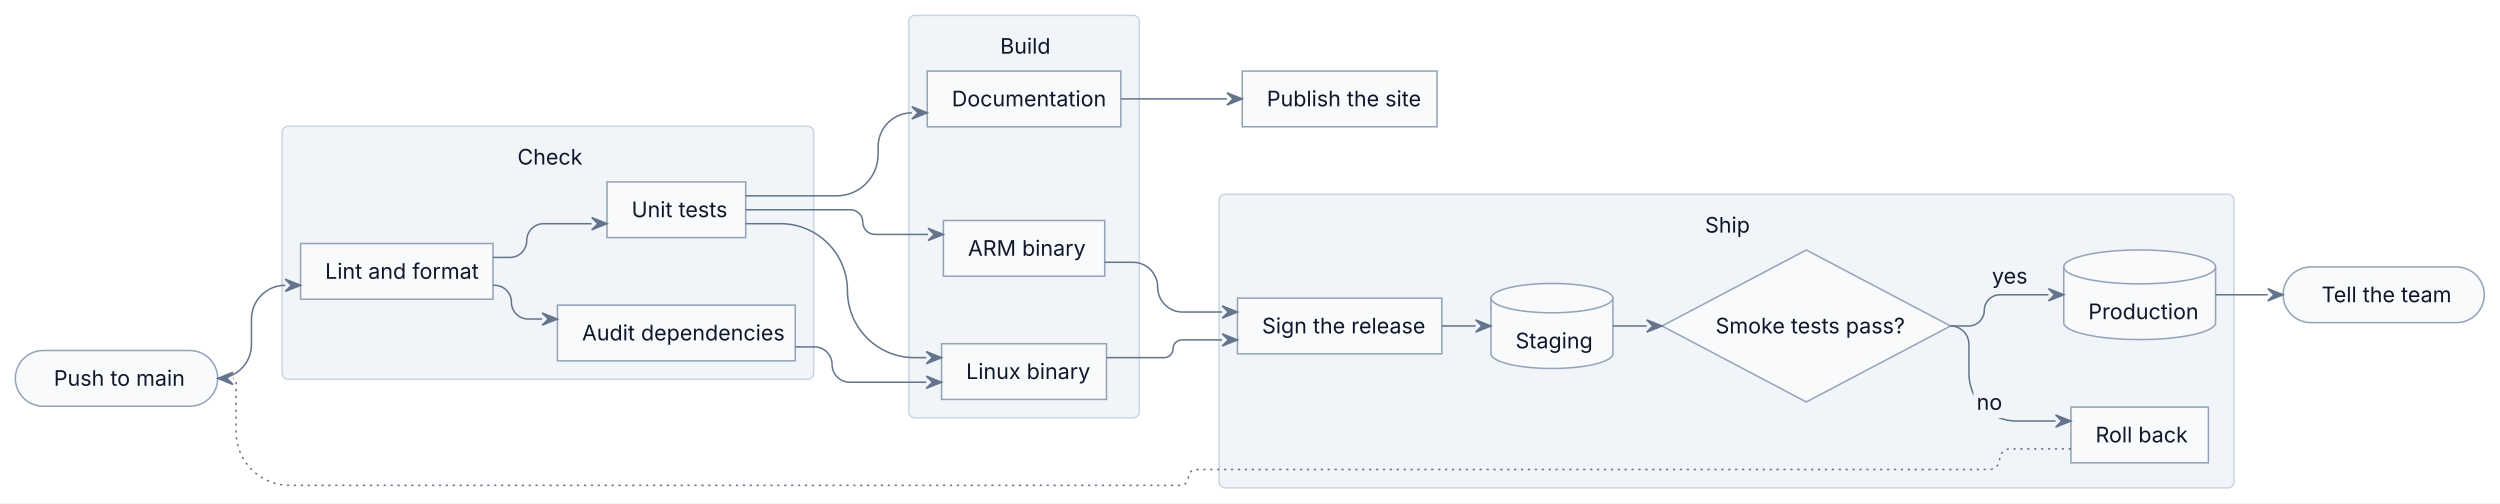
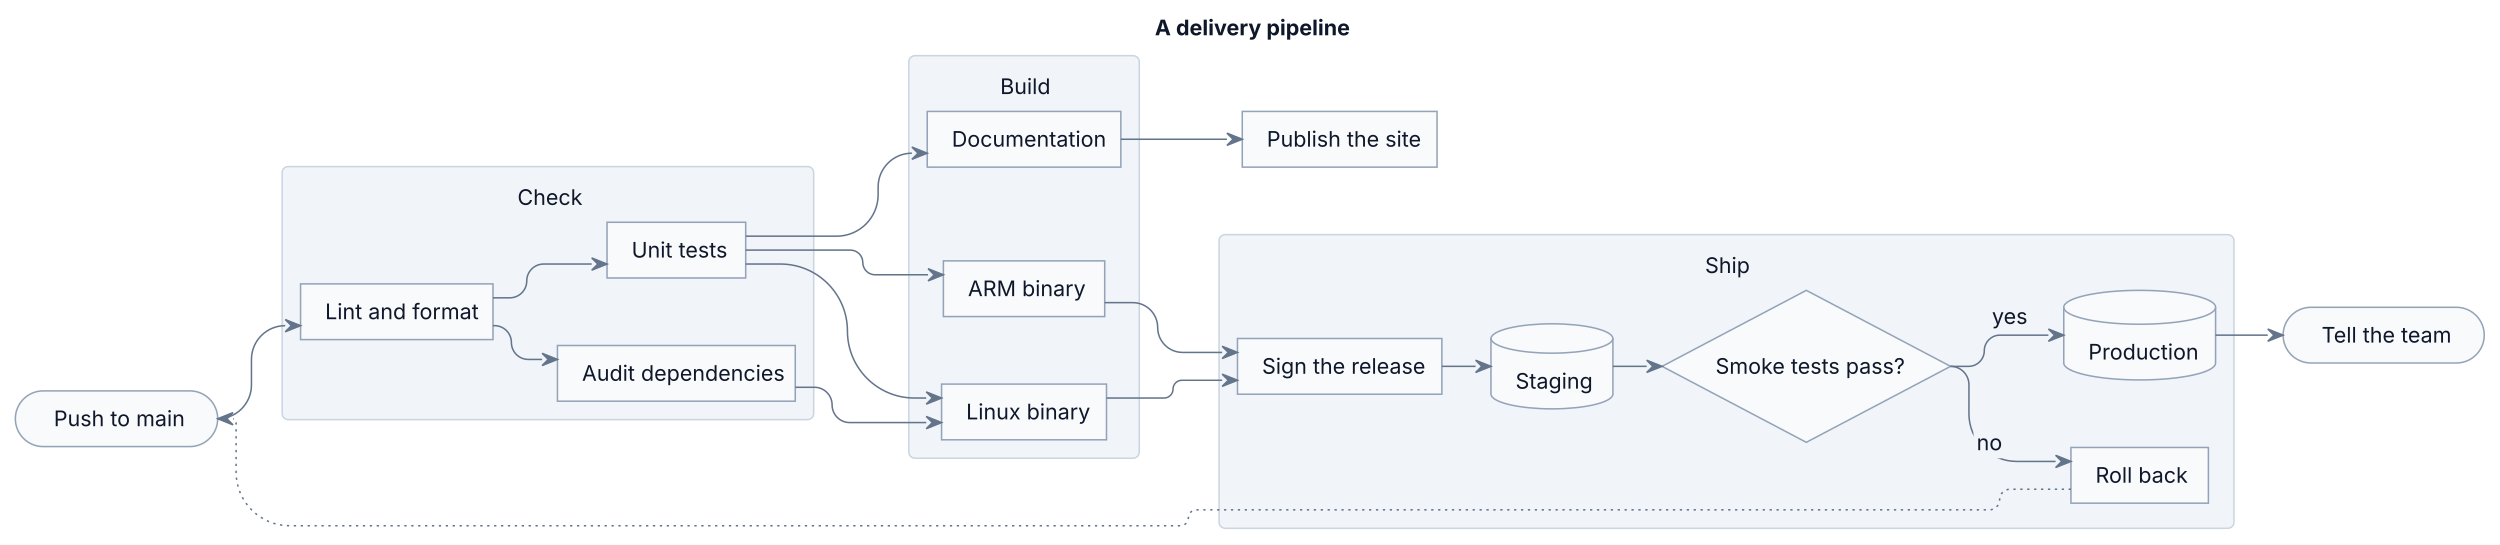
- <svg xmlns="http://www.w3.org/2000/svg" width="1629" height="328" viewBox="0 0 1629 328">
-   <rect x="0" y="0" width="1629" height="328" fill="#FFFFFF" />
-   <g transform="translate(10,10)">
+ <svg xmlns="http://www.w3.org/2000/svg" width="1629" height="355" viewBox="0 0 1629 355">
+   <rect x="0" y="0" width="1629" height="355" fill="#FFFFFF" />
+   <g transform="translate(10,36.3)">
    <g>
      <rect x="0" y="218.4" width="131.85" height="36.3" rx="18.15" ry="18.15" fill="#F8FAFC" stroke="#94A3B8" stroke-width="1" />
      <rect x="173.85" y="72.23" width="346.34" height="164.89" rx="4" ry="4" fill="#F1F5F9" stroke="#CBD5E1" stroke-width="1" />
      <rect x="185.85" y="148.68" width="125.38" height="36.3" fill="#F8FAFC" stroke="#94A3B8" stroke-width="1" />
      <rect x="385.54" y="108.53" width="90.35" height="36.3" fill="#F8FAFC" stroke="#94A3B8" stroke-width="1" />
      <rect x="353.23" y="188.82" width="154.96" height="36.3" fill="#F8FAFC" stroke="#94A3B8" stroke-width="1" />
      <rect x="582.19" y="0" width="150.15" height="262.27" rx="4" ry="4" fill="#F1F5F9" stroke="#CBD5E1" stroke-width="1" />
      <rect x="603.53" y="213.97" width="107.47" height="36.3" fill="#F8FAFC" stroke="#94A3B8" stroke-width="1" />
      <rect x="604.71" y="133.68" width="105.12" height="36.3" fill="#F8FAFC" stroke="#94A3B8" stroke-width="1" />
      <rect x="594.19" y="36.3" width="126.15" height="36.3" fill="#F8FAFC" stroke="#94A3B8" stroke-width="1" />
      <rect x="784.34" y="116.59" width="661.32" height="191.33" rx="4" ry="4" fill="#F1F5F9" stroke="#CBD5E1" stroke-width="1" />
      <rect x="796.34" y="184.26" width="133.16" height="36.3" fill="#F8FAFC" stroke="#94A3B8" stroke-width="1" />
      <path d="M961.51,184.26 A39.74,9.72 0 0 1 1040.98,184.26 L1040.98,220.55 A39.74,9.72 0 0 1 961.51,220.55 Z" fill="#F8FAFC" stroke="#94A3B8" stroke-width="1" />
      <path d="M961.51,184.26 A39.74,9.72 0 0 0 1040.98,184.26" fill="none" stroke="#94A3B8" stroke-width="1" />
      <polygon points="1166.97,152.89 1260.96,202.41 1166.97,251.92 1072.98,202.41" fill="#F8FAFC" stroke="#94A3B8" stroke-width="1" />
      <path d="M1334.75,163.93 A49.46,11.04 0 0 1 1433.67,163.93 L1433.67,200.23 A49.46,11.04 0 0 1 1334.75,200.23 Z" fill="#F8FAFC" stroke="#94A3B8" stroke-width="1" />
      <path d="M1334.75,163.93 A49.46,11.04 0 0 0 1433.67,163.93" fill="none" stroke="#94A3B8" stroke-width="1" />
      <rect x="1339.42" y="255.27" width="89.57" height="36.3" fill="#F8FAFC" stroke="#94A3B8" stroke-width="1" />
      <rect x="799.46" y="36.3" width="126.93" height="36.3" fill="#F8FAFC" stroke="#94A3B8" stroke-width="1" />
      <rect x="1477.67" y="163.93" width="131.07" height="36.3" rx="18.15" ry="18.15" fill="#F8FAFC" stroke="#94A3B8" stroke-width="1" />
      <path d="M131.85,236.55 L131.85,236.55 C144,236.55 153.85,226.7 153.85,214.55 L153.85,197.9 C153.85,185.75 163.7,175.9 175.85,175.9 L175.85,175.9" fill="none" stroke="#64748B" stroke-width="1" />
      <path d="M475.89,135.75 L498.54,135.75 C522.65,135.75 542.19,155.29 542.19,179.4 L542.19,179.4 C542.19,203.51 561.74,223.05 585.84,223.05 L593.53,223.05" fill="none" stroke="#64748B" stroke-width="1" />
      <path d="M475.89,126.68 L544.16,126.68 C548.6,126.68 552.19,130.28 552.19,134.71 L552.19,134.71 C552.19,139.15 555.79,142.75 560.23,142.75 L594.71,142.75" fill="none" stroke="#64748B" stroke-width="1" />
      <path d="M508.19,216.05 L520.69,216.05 C527.04,216.05 532.19,221.2 532.19,227.55 L532.19,227.55 C532.19,233.9 537.34,239.05 543.69,239.05 L593.53,239.05" fill="none" stroke="#64748B" stroke-width="1" />
      <path d="M475.89,117.6 L535.15,117.6 C550.09,117.6 562.19,105.5 562.19,90.56 L562.19,85.52 C562.19,73.37 572.04,63.52 584.19,63.52 L584.19,63.52" fill="none" stroke="#64748B" stroke-width="1" />
      <path d="M711.01,223.05 L748.56,223.05 C751.75,223.05 754.34,220.46 754.34,217.26 L754.34,217.26 C754.34,214.07 756.93,211.48 760.13,211.48 L786.34,211.48" fill="none" stroke="#64748B" stroke-width="1" />
      <path d="M709.83,160.9 L728.13,160.9 C737.08,160.9 744.34,168.16 744.34,177.12 L744.34,177.12 C744.34,186.07 751.6,193.33 760.56,193.33 L786.34,193.33" fill="none" stroke="#64748B" stroke-width="1" />
      <polyline points="720.34,54.44 789.46,54.44" fill="none" stroke="#64748B" stroke-width="1" />
      <path d="M1339.42,282.49 L1299.68,282.49 C1295.97,282.49 1292.96,285.5 1292.96,289.21 L1292.96,289.21 C1292.96,292.92 1289.96,295.92 1286.25,295.92 L769.52,295.92 C766.66,295.92 764.34,298.24 764.34,301.1 L764.34,301.1 C764.34,303.95 762.03,306.27 759.17,306.27 L178.71,306.27 C159.46,306.27 143.85,290.66 143.85,271.41 L143.85,238.55 C143.85,237.44 142.96,236.55 141.85,236.55 L141.85,236.55" fill="none" stroke="#64748B" stroke-width="1" stroke-dasharray="1.5,3" />
      <polyline points="1433.67,182.08 1467.67,182.08" fill="none" stroke="#64748B" stroke-width="1" />
      <path d="M311.23,157.75 L322.23,157.75 C328.31,157.75 333.23,152.83 333.23,146.75 L333.23,146.75 C333.23,140.68 338.16,135.75 344.23,135.75 L375.54,135.75" fill="none" stroke="#64748B" stroke-width="1" />
      <path d="M311.23,175.9 L312.23,175.9 C318.31,175.9 323.23,180.82 323.23,186.9 L323.23,186.9 C323.23,192.97 328.16,197.9 334.23,197.9 L343.23,197.9" fill="none" stroke="#64748B" stroke-width="1" />
      <polyline points="929.51,202.41 951.51,202.41" fill="none" stroke="#64748B" stroke-width="1" />
      <polyline points="1040.98,202.41 1062.98,202.41" fill="none" stroke="#64748B" stroke-width="1" />
      <path d="M1260.96,202.41 L1272.8,202.41 C1278.41,202.41 1282.96,197.86 1282.96,192.24 L1282.96,192.24 C1282.96,186.63 1287.51,182.08 1293.13,182.08 L1324.75,182.08" fill="none" stroke="#64748B" stroke-width="1" />
      <path d="M1260.96,202.41 L1260.96,202.41 C1267.59,202.41 1272.96,207.78 1272.96,214.41 L1272.96,233.38 C1272.96,250.48 1286.83,264.35 1303.93,264.35 L1329.42,264.35" fill="none" stroke="#64748B" stroke-width="1" />
    </g>
    <g>
      <text font-family="Inter, ui-sans-serif, system-ui, -apple-system, &quot;Segoe UI&quot;, &quot;DejaVu Sans&quot;, &quot;Liberation Sans&quot;, sans-serif, &quot;Noto Color Emoji&quot;, &quot;Apple Color Emoji&quot;, &quot;Segoe UI Emoji&quot;" xml:space="preserve">
        <tspan x="25.07" y="241.39" font-size="14" fill="#0F172A" textLength="81.7" lengthAdjust="spacing">Push to main</tspan>
      </text>
      <text font-family="Inter, ui-sans-serif, system-ui, -apple-system, &quot;Segoe UI&quot;, &quot;DejaVu Sans&quot;, &quot;Liberation Sans&quot;, sans-serif, &quot;Noto Color Emoji&quot;, &quot;Apple Color Emoji&quot;, &quot;Segoe UI Emoji&quot;" xml:space="preserve">
        <tspan x="327.18" y="97.22" font-size="14" fill="#0F172A" textLength="39.68" lengthAdjust="spacing">Check</tspan>
      </text>
      <text font-family="Inter, ui-sans-serif, system-ui, -apple-system, &quot;Segoe UI&quot;, &quot;DejaVu Sans&quot;, &quot;Liberation Sans&quot;, sans-serif, &quot;Noto Color Emoji&quot;, &quot;Apple Color Emoji&quot;, &quot;Segoe UI Emoji&quot;" xml:space="preserve">
        <tspan x="201.85" y="171.67" font-size="14" fill="#0F172A" textLength="93.38" lengthAdjust="spacing">Lint and format</tspan>
      </text>
      <text font-family="Inter, ui-sans-serif, system-ui, -apple-system, &quot;Segoe UI&quot;, &quot;DejaVu Sans&quot;, &quot;Liberation Sans&quot;, sans-serif, &quot;Noto Color Emoji&quot;, &quot;Apple Color Emoji&quot;, &quot;Segoe UI Emoji&quot;" xml:space="preserve">
        <tspan x="401.54" y="131.52" font-size="14" fill="#0F172A" textLength="58.35" lengthAdjust="spacing">Unit tests</tspan>
      </text>
      <text font-family="Inter, ui-sans-serif, system-ui, -apple-system, &quot;Segoe UI&quot;, &quot;DejaVu Sans&quot;, &quot;Liberation Sans&quot;, sans-serif, &quot;Noto Color Emoji&quot;, &quot;Apple Color Emoji&quot;, &quot;Segoe UI Emoji&quot;" xml:space="preserve">
        <tspan x="369.23" y="211.82" font-size="14" fill="#0F172A" textLength="122.96" lengthAdjust="spacing">Audit dependencies</tspan>
      </text>
      <text font-family="Inter, ui-sans-serif, system-ui, -apple-system, &quot;Segoe UI&quot;, &quot;DejaVu Sans&quot;, &quot;Liberation Sans&quot;, sans-serif, &quot;Noto Color Emoji&quot;, &quot;Apple Color Emoji&quot;, &quot;Segoe UI Emoji&quot;" xml:space="preserve">
        <tspan x="641.71" y="24.99" font-size="14" fill="#0F172A" textLength="31.12" lengthAdjust="spacing">Build</tspan>
      </text>
      <text font-family="Inter, ui-sans-serif, system-ui, -apple-system, &quot;Segoe UI&quot;, &quot;DejaVu Sans&quot;, &quot;Liberation Sans&quot;, sans-serif, &quot;Noto Color Emoji&quot;, &quot;Apple Color Emoji&quot;, &quot;Segoe UI Emoji&quot;" xml:space="preserve">
        <tspan x="619.53" y="236.97" font-size="14" fill="#0F172A" textLength="75.47" lengthAdjust="spacing">Linux binary</tspan>
      </text>
      <text font-family="Inter, ui-sans-serif, system-ui, -apple-system, &quot;Segoe UI&quot;, &quot;DejaVu Sans&quot;, &quot;Liberation Sans&quot;, sans-serif, &quot;Noto Color Emoji&quot;, &quot;Apple Color Emoji&quot;, &quot;Segoe UI Emoji&quot;" xml:space="preserve">
        <tspan x="620.71" y="156.67" font-size="14" fill="#0F172A" textLength="73.12" lengthAdjust="spacing">ARM binary</tspan>
      </text>
      <text font-family="Inter, ui-sans-serif, system-ui, -apple-system, &quot;Segoe UI&quot;, &quot;DejaVu Sans&quot;, &quot;Liberation Sans&quot;, sans-serif, &quot;Noto Color Emoji&quot;, &quot;Apple Color Emoji&quot;, &quot;Segoe UI Emoji&quot;" xml:space="preserve">
        <tspan x="610.19" y="59.29" font-size="14" fill="#0F172A" textLength="94.15" lengthAdjust="spacing">Documentation</tspan>
      </text>
      <text font-family="Inter, ui-sans-serif, system-ui, -apple-system, &quot;Segoe UI&quot;, &quot;DejaVu Sans&quot;, &quot;Liberation Sans&quot;, sans-serif, &quot;Noto Color Emoji&quot;, &quot;Apple Color Emoji&quot;, &quot;Segoe UI Emoji&quot;" xml:space="preserve">
        <tspan x="1101" y="141.58" font-size="14" fill="#0F172A" textLength="28.01" lengthAdjust="spacing">Ship</tspan>
      </text>
      <text font-family="Inter, ui-sans-serif, system-ui, -apple-system, &quot;Segoe UI&quot;, &quot;DejaVu Sans&quot;, &quot;Liberation Sans&quot;, sans-serif, &quot;Noto Color Emoji&quot;, &quot;Apple Color Emoji&quot;, &quot;Segoe UI Emoji&quot;" xml:space="preserve">
        <tspan x="812.34" y="207.25" font-size="14" fill="#0F172A" textLength="101.16" lengthAdjust="spacing">Sign the release</tspan>
      </text>
      <text font-family="Inter, ui-sans-serif, system-ui, -apple-system, &quot;Segoe UI&quot;, &quot;DejaVu Sans&quot;, &quot;Liberation Sans&quot;, sans-serif, &quot;Noto Color Emoji&quot;, &quot;Apple Color Emoji&quot;, &quot;Segoe UI Emoji&quot;" xml:space="preserve">
        <tspan x="977.51" y="216.97" font-size="14" fill="#0F172A" textLength="47.47" lengthAdjust="spacing">Staging</tspan>
      </text>
      <text font-family="Inter, ui-sans-serif, system-ui, -apple-system, &quot;Segoe UI&quot;, &quot;DejaVu Sans&quot;, &quot;Liberation Sans&quot;, sans-serif, &quot;Noto Color Emoji&quot;, &quot;Apple Color Emoji&quot;, &quot;Segoe UI Emoji&quot;" xml:space="preserve">
        <tspan x="1107.84" y="207.25" font-size="14" fill="#0F172A" textLength="118.27" lengthAdjust="spacing">Smoke tests pass?</tspan>
      </text>
      <text font-family="Inter, ui-sans-serif, system-ui, -apple-system, &quot;Segoe UI&quot;, &quot;DejaVu Sans&quot;, &quot;Liberation Sans&quot;, sans-serif, &quot;Noto Color Emoji&quot;, &quot;Apple Color Emoji&quot;, &quot;Segoe UI Emoji&quot;" xml:space="preserve">
        <tspan x="1350.75" y="197.97" font-size="14" fill="#0F172A" textLength="66.92" lengthAdjust="spacing">Production</tspan>
      </text>
      <text font-family="Inter, ui-sans-serif, system-ui, -apple-system, &quot;Segoe UI&quot;, &quot;DejaVu Sans&quot;, &quot;Liberation Sans&quot;, sans-serif, &quot;Noto Color Emoji&quot;, &quot;Apple Color Emoji&quot;, &quot;Segoe UI Emoji&quot;" xml:space="preserve">
        <tspan x="1355.42" y="278.26" font-size="14" fill="#0F172A" textLength="57.57" lengthAdjust="spacing">Roll back</tspan>
      </text>
      <rect x="1285.96" y="159.78" width="25.78" height="20.3" rx="2" ry="2" fill="#F1F5F9" />
      <text font-family="Inter, ui-sans-serif, system-ui, -apple-system, &quot;Segoe UI&quot;, &quot;DejaVu Sans&quot;, &quot;Liberation Sans&quot;, sans-serif, &quot;Noto Color Emoji&quot;, &quot;Apple Color Emoji&quot;, &quot;Segoe UI Emoji&quot;" xml:space="preserve">
        <tspan x="1287.96" y="174.78" font-size="14" fill="#0F172A" textLength="21.78" lengthAdjust="spacing">yes</tspan>
      </text>
      <rect x="1275.96" y="242.05" width="19.57" height="20.3" rx="2" ry="2" fill="#F1F5F9" />
      <text font-family="Inter, ui-sans-serif, system-ui, -apple-system, &quot;Segoe UI&quot;, &quot;DejaVu Sans&quot;, &quot;Liberation Sans&quot;, sans-serif, &quot;Noto Color Emoji&quot;, &quot;Apple Color Emoji&quot;, &quot;Segoe UI Emoji&quot;" xml:space="preserve">
        <tspan x="1277.96" y="257.04" font-size="14" fill="#0F172A" textLength="15.57" lengthAdjust="spacing">no</tspan>
      </text>
      <text font-family="Inter, ui-sans-serif, system-ui, -apple-system, &quot;Segoe UI&quot;, &quot;DejaVu Sans&quot;, &quot;Liberation Sans&quot;, sans-serif, &quot;Noto Color Emoji&quot;, &quot;Apple Color Emoji&quot;, &quot;Segoe UI Emoji&quot;" xml:space="preserve">
        <tspan x="815.46" y="59.29" font-size="14" fill="#0F172A" textLength="94.93" lengthAdjust="spacing">Publish the site</tspan>
      </text>
      <text font-family="Inter, ui-sans-serif, system-ui, -apple-system, &quot;Segoe UI&quot;, &quot;DejaVu Sans&quot;, &quot;Liberation Sans&quot;, sans-serif, &quot;Noto Color Emoji&quot;, &quot;Apple Color Emoji&quot;, &quot;Segoe UI Emoji&quot;" xml:space="preserve">
        <tspan x="1502.74" y="186.92" font-size="14" fill="#0F172A" textLength="80.92" lengthAdjust="spacing">Tell the team</tspan>
      </text>
      <polygon points="175.85,179.9 185.85,175.9 175.85,171.9 179.85,175.9" fill="#64748B" stroke="#64748B" stroke-width="1" />
      <polygon points="593.53,227.05 603.53,223.05 593.53,219.05 597.53,223.05" fill="#64748B" stroke="#64748B" stroke-width="1" />
      <polygon points="594.71,146.75 604.71,142.75 594.71,138.75 598.71,142.75" fill="#64748B" stroke="#64748B" stroke-width="1" />
      <polygon points="593.53,243.05 603.53,239.05 593.53,235.05 597.53,239.05" fill="#64748B" stroke="#64748B" stroke-width="1" />
      <polygon points="584.19,67.52 594.19,63.52 584.19,59.52 588.19,63.52" fill="#64748B" stroke="#64748B" stroke-width="1" />
      <polygon points="786.34,215.48 796.34,211.48 786.34,207.48 790.34,211.48" fill="#64748B" stroke="#64748B" stroke-width="1" />
      <polygon points="786.34,197.33 796.34,193.33 786.34,189.33 790.34,193.33" fill="#64748B" stroke="#64748B" stroke-width="1" />
      <polygon points="789.46,58.44 799.46,54.44 789.46,50.44 793.46,54.44" fill="#64748B" stroke="#64748B" stroke-width="1" />
      <polygon points="141.85,232.55 131.85,236.55 141.85,240.55 137.85,236.55" fill="#64748B" stroke="#64748B" stroke-width="1" />
      <polygon points="1467.67,186.08 1477.67,182.08 1467.67,178.08 1471.67,182.08" fill="#64748B" stroke="#64748B" stroke-width="1" />
      <polygon points="375.54,139.75 385.54,135.75 375.54,131.75 379.54,135.75" fill="#64748B" stroke="#64748B" stroke-width="1" />
      <polygon points="343.23,201.9 353.23,197.9 343.23,193.9 347.23,197.9" fill="#64748B" stroke="#64748B" stroke-width="1" />
      <polygon points="951.51,206.41 961.51,202.41 951.51,198.41 955.51,202.41" fill="#64748B" stroke="#64748B" stroke-width="1" />
      <polygon points="1062.98,206.41 1072.98,202.41 1062.98,198.41 1066.98,202.41" fill="#64748B" stroke="#64748B" stroke-width="1" />
      <polygon points="1324.75,186.08 1334.75,182.08 1324.75,178.08 1328.75,182.08" fill="#64748B" stroke="#64748B" stroke-width="1" />
      <polygon points="1329.42,268.35 1339.42,264.35 1329.42,260.35 1333.42,264.35" fill="#64748B" stroke="#64748B" stroke-width="1" />
+       <text font-family="Inter, ui-sans-serif, system-ui, -apple-system, &quot;Segoe UI&quot;, &quot;DejaVu Sans&quot;, &quot;Liberation Sans&quot;, sans-serif, &quot;Noto Color Emoji&quot;, &quot;Apple Color Emoji&quot;, &quot;Segoe UI Emoji&quot;" xml:space="preserve">
+         <tspan x="742.51" y="-13.3" font-size="14" fill="#0F172A" font-weight="bold" textLength="123.72" lengthAdjust="spacing">A delivery pipeline</tspan>
+       </text>
    </g>
  </g>
</svg>
